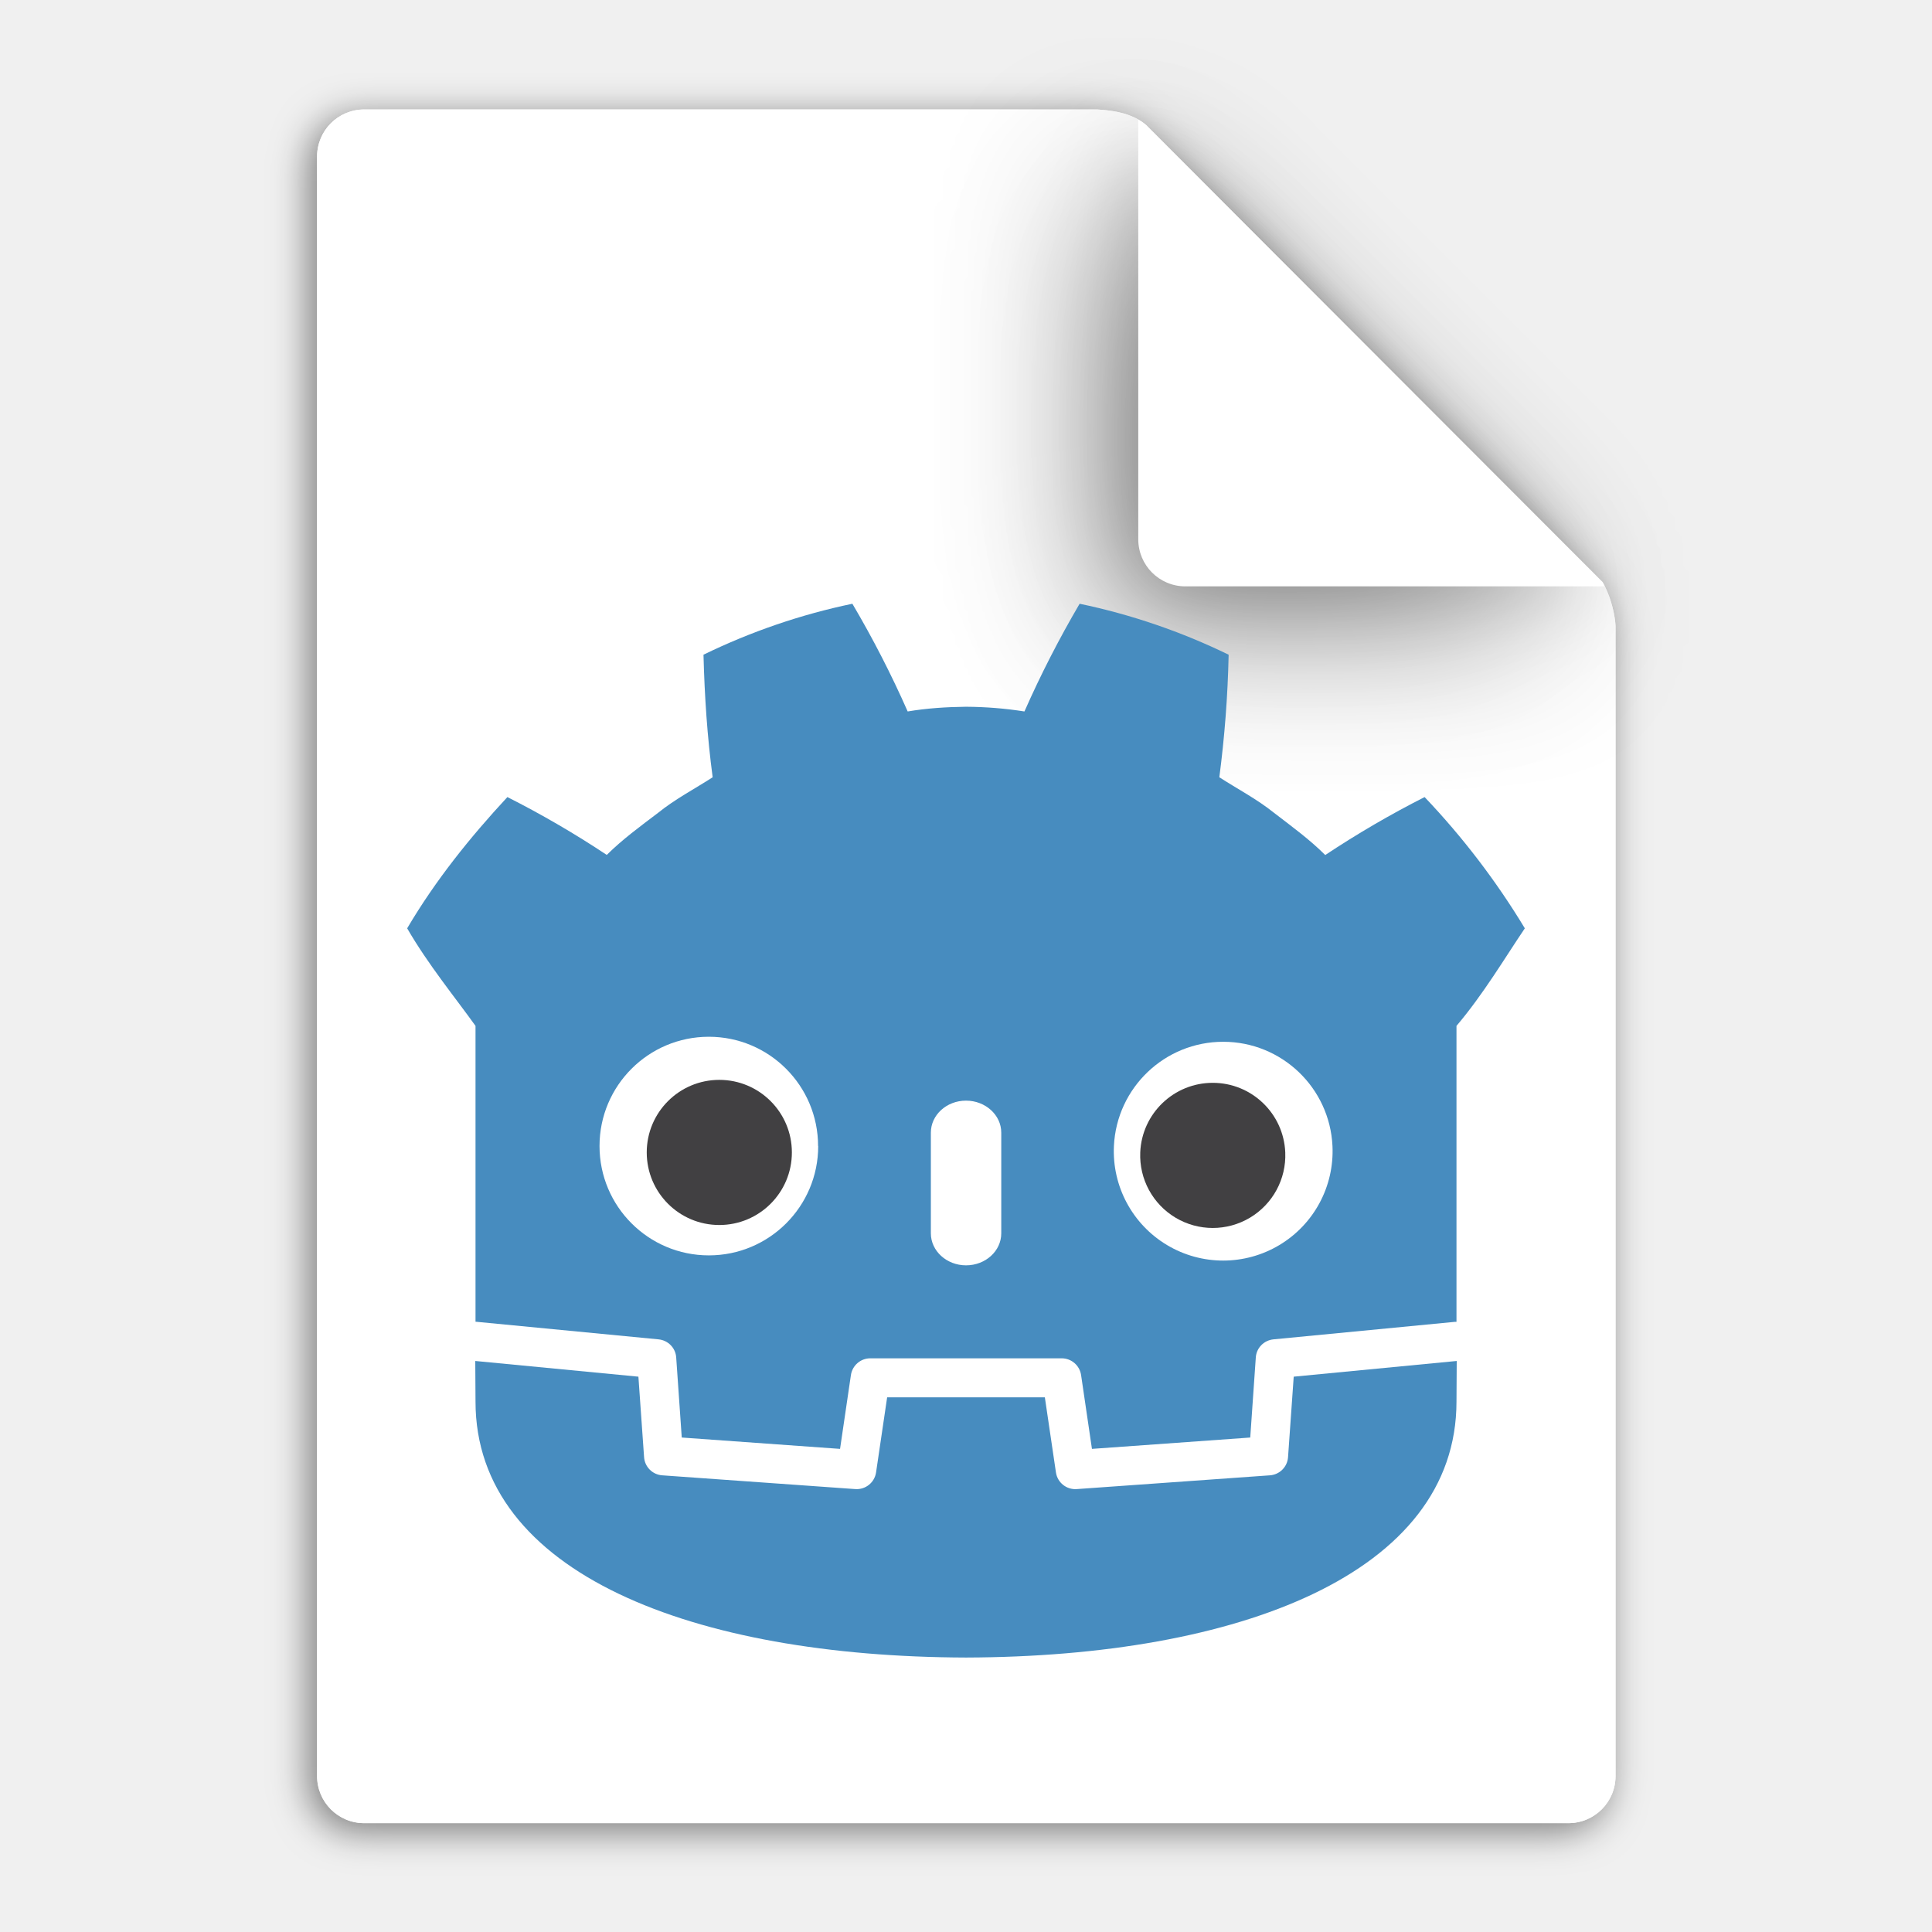
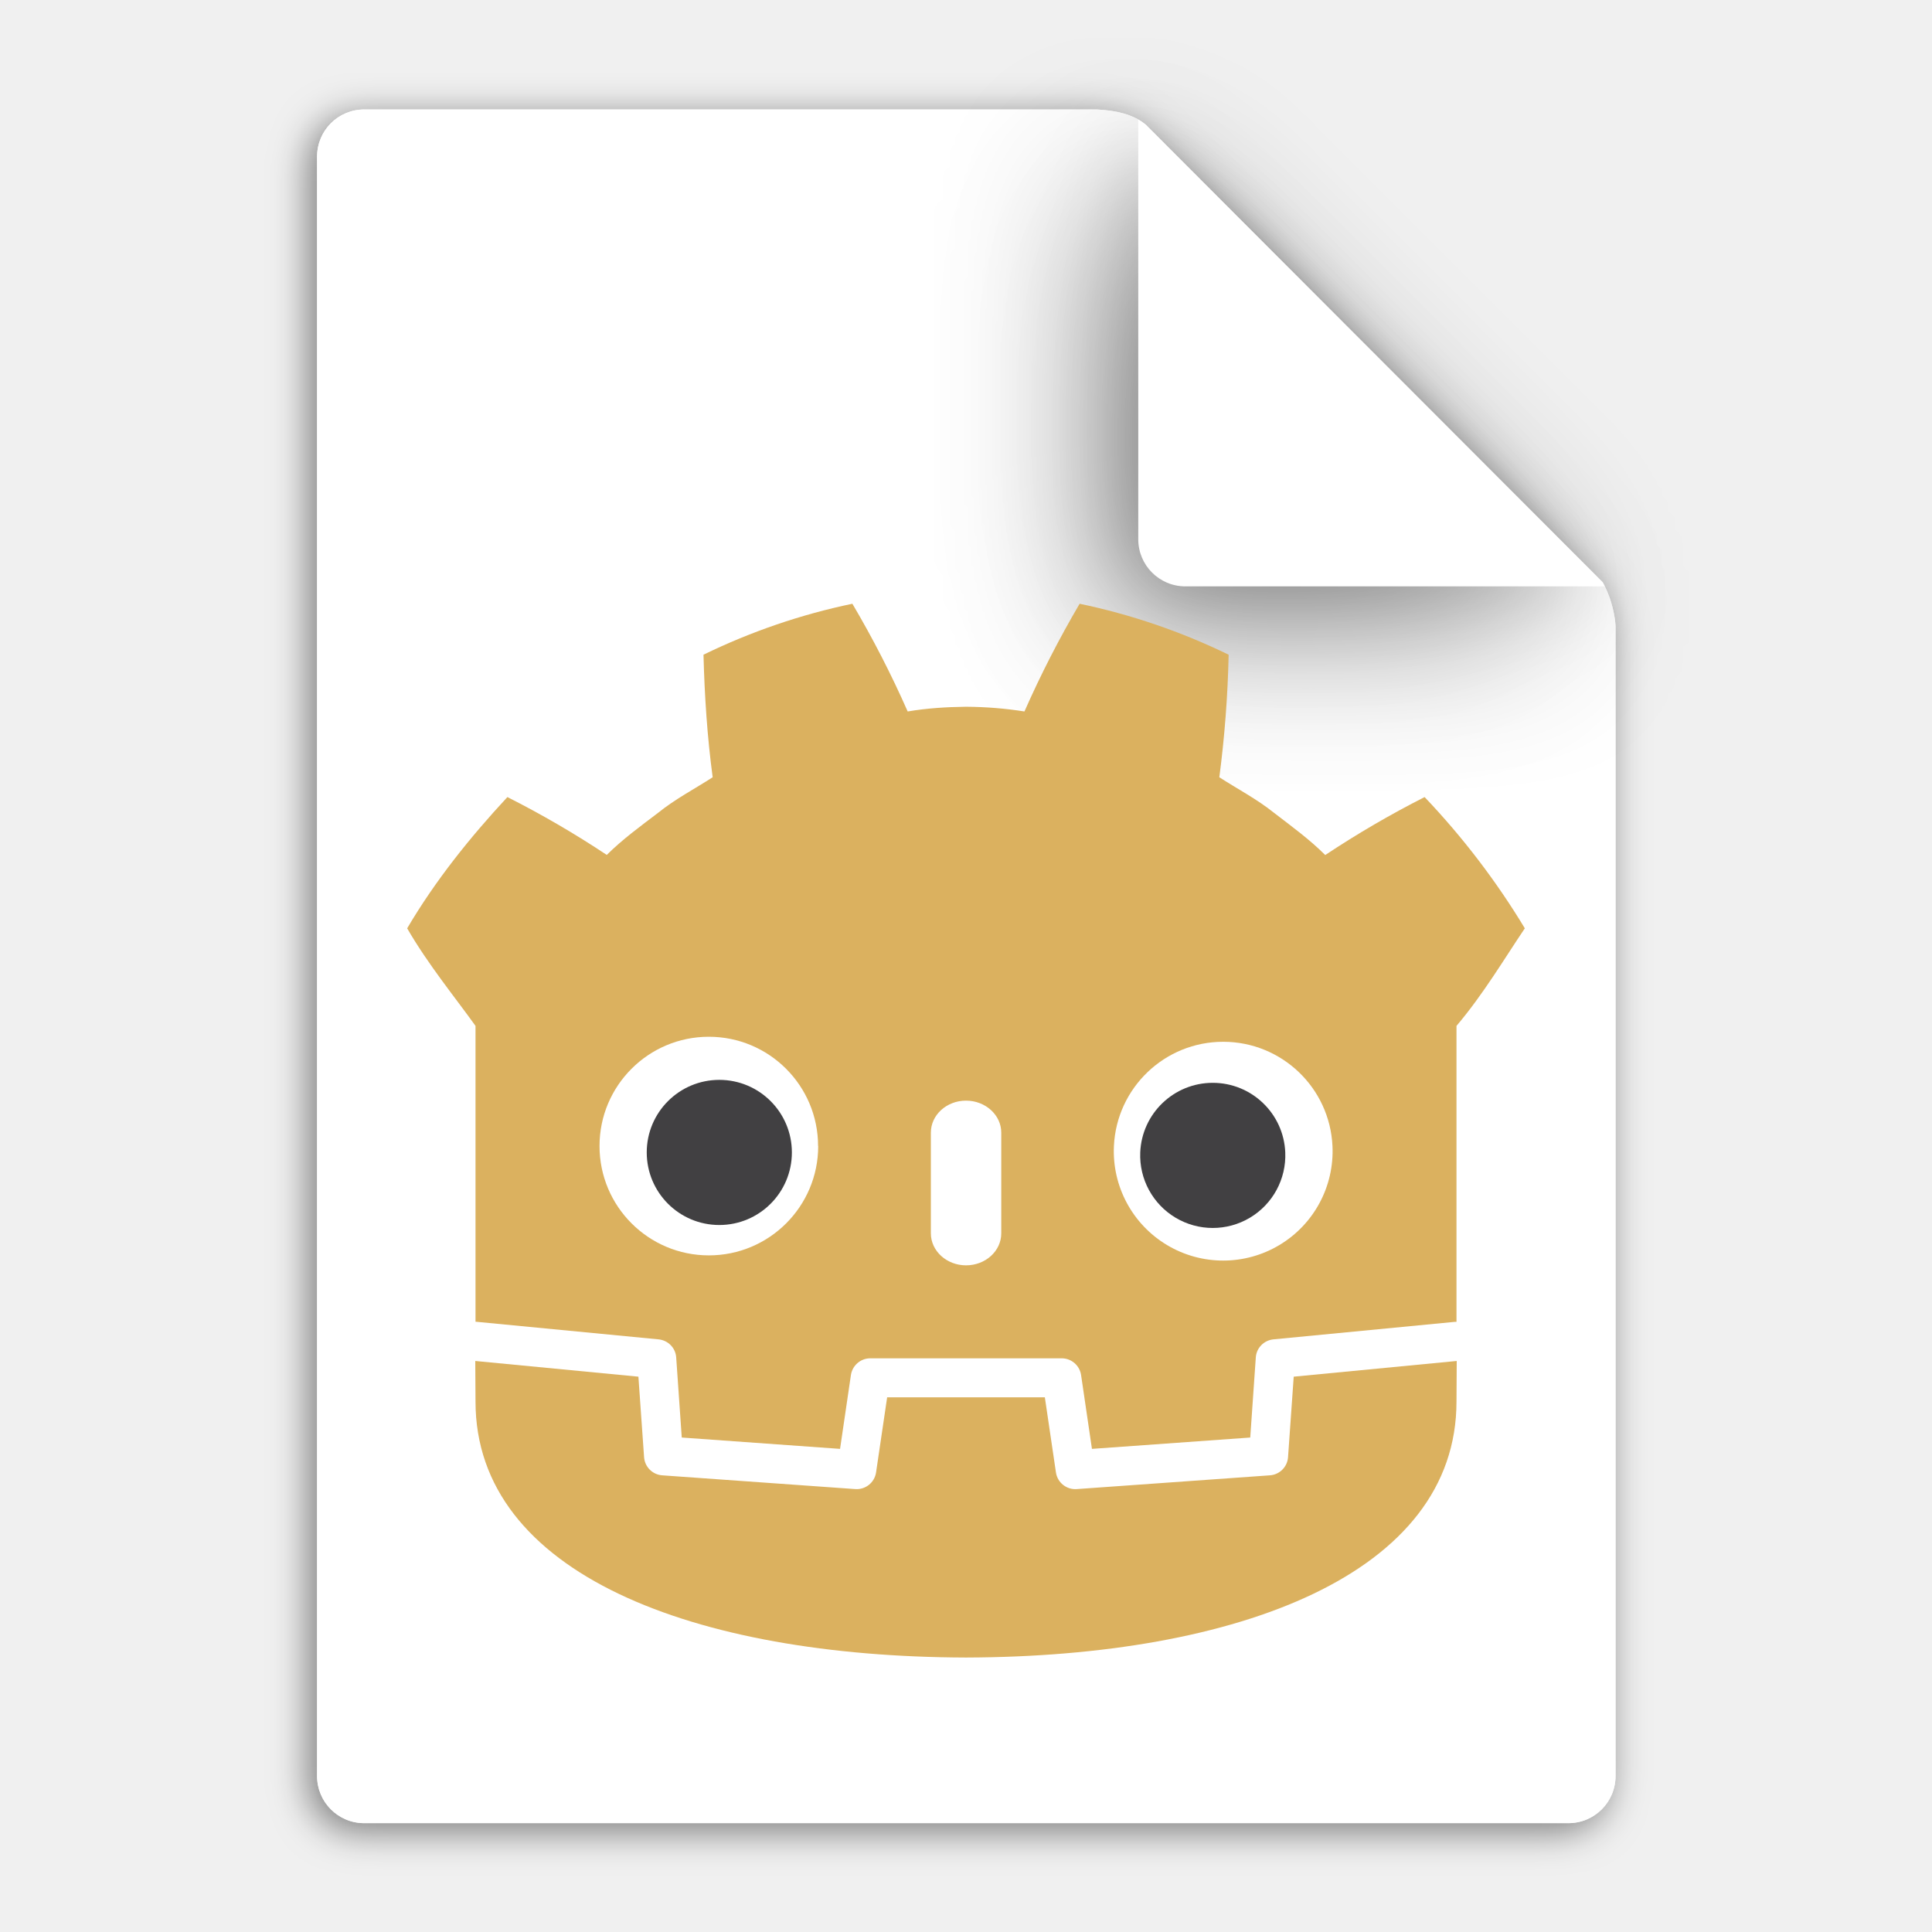
<svg xmlns="http://www.w3.org/2000/svg" width="16" height="16">
  <defs>
    <filter id="a" width="1.076" height="1.057" x="-.041" y="-.026" color-interpolation-filters="sRGB">
      <feFlood flood-color="#000" flood-opacity=".502" result="flood" />
      <feGaussianBlur in="SourceGraphic" result="blur" stdDeviation="10" />
      <feOffset dx="-4" dy="4" in="blur" result="offset" />
      <feComposite in="flood" in2="offset" operator="in" result="comp1" />
      <feComposite in="SourceGraphic" in2="comp1" result="comp2" />
    </filter>
    <filter id="b" width="2.262" height="2.261" x="-.68" y="-.582" color-interpolation-filters="sRGB">
      <feFlood flood-color="#000" flood-opacity=".4" result="flood" />
      <feGaussianBlur in="SourceGraphic" result="blur" stdDeviation="40" />
      <feOffset dx="-20" dy="20" in="blur" result="offset" />
      <feComposite in="flood" in2="offset" operator="in" result="comp1" />
      <feComposite in="SourceGraphic" in2="comp1" result="fbSourceGraphic" />
      <feColorMatrix in="fbSourceGraphic" result="fbSourceGraphicAlpha" values="0 0 0 -1 0 0 0 0 -1 0 0 0 0 -1 0 0 0 0 1 0" />
      <feFlood flood-color="#000" flood-opacity=".2" result="flood" />
      <feGaussianBlur in="fbSourceGraphic" result="blur" stdDeviation="20" />
      <feOffset dx="-4" dy="4" in="blur" result="offset" />
      <feComposite in="flood" in2="offset" operator="in" result="comp1" />
      <feComposite in="fbSourceGraphic" in2="comp1" result="comp2" />
    </filter>
  </defs>
  <path fill="#fff" d="m 193,58 c -13.85,-6.8e-5 -25,11.15 -25,25 v 858 c 0,13.85 11.15,25 25,25 h 638 c 13.85,0 25,-11.15 25,-25 0,0 -0.004,-609.403 -0.006,-609.404 -0.011,-0.54 -0.49,-11.635 -6.799,-23.109 L 727.166,186.282 607.137,66.078 C 600.033,60.162 590.478,58.524 581.41,58.002 Z" filter="url(#a)" transform="scale(.01563)" />
  <path fill="#fff" d="m 603.107,63.297 c -6.476,-3.684 -14.251,-4.866 -21.697,-5.295 L 193,58 c -13.85,-6.8e-5 -25,11.15 -25,25 v 858 c 0,13.85 11.15,25 25,25 h 638 c 13.85,0 25,-11.15 25,-25 0,0 -0.004,-609.403 -0.006,-609.404 -0.011,-0.505 -0.431,-10.253 -5.654,-20.904 H 628.107 c -13.85,0 -25,-11.15 -25,-25 z" transform="scale(.01563)" />
  <path fill="#fff" d="M 603.107,63.297 V 285.691 c 0,13.85 11.15,25 25,25 h 222.232 c -0.359,-0.732 -0.739,-1.468 -1.145,-2.205 L 727.166,186.281 607.137,66.078 c -1.27,-1.058 -2.619,-1.979 -4.029,-2.781 z" filter="url(#b)" transform="scale(.01563)" />
  <path fill="none" d="M0 0H1024V1024H0z" transform="scale(.01563)" />
  <g stroke-width=".32">
    <path fill="#fff" d="m 12.062,10.583 c 0,0 -0.014,-0.083 -0.022,-0.082 l -1.502,0.145 a 0.244,0.244 0 0 0 -0.22,0.226 L 10.276,11.464 9.114,11.547 9.035,11.011 A 0.246,0.246 0 0 0 8.793,10.801 H 7.208 c -0.12,0 -0.225,0.09 -0.243,0.21 L 6.886,11.547 5.724,11.464 5.683,10.872 A 0.244,0.244 0 0 0 5.463,10.646 L 3.958,10.5 c -0.007,-10e-4 -0.013,0.082 -0.02,0.082 l -0.003,0.325 1.273,0.205 0.042,0.597 c 0.008,0.12 0.105,0.218 0.226,0.227 l 1.6,0.114 h 0.019 c 0.12,0 0.224,-0.089 0.242,-0.208 L 7.418,11.29 h 1.163 l 0.08,0.552 a 0.246,0.246 0 0 0 0.26,0.208 l 1.601,-0.114 a 0.246,0.246 0 0 0 0.227,-0.227 l 0.042,-0.597 1.272,-0.206 z" transform="translate(0 .364)" />
-     <path fill="#478cbf" d="m 3.938,8.132 v 2.45 l 0.013,10e-4 1.503,0.145 c 0.079,0.008 0.141,0.071 0.146,0.15 l 0.046,0.663 1.311,0.094 0.09,-0.612 c 0.012,-0.079 0.08,-0.138 0.16,-0.138 h 1.586 c 0.08,1.05e-4 0.148,0.059 0.16,0.138 l 0.09,0.612 1.311,-0.094 0.046,-0.663 c 0.005,-0.079 0.067,-0.142 0.146,-0.15 l 1.502,-0.145 h 0.014 V 8.132 C 12.283,7.872 12.465,7.565 12.628,7.324 12.392,6.933 12.113,6.568 11.798,6.237 11.514,6.381 11.24,6.541 10.975,6.717 10.845,6.587 10.697,6.48 10.553,6.369 10.41,6.254 10.25,6.171 10.098,6.073 10.142,5.736 10.168,5.397 10.175,5.058 9.783,4.867 9.368,4.725 8.941,4.636 8.772,4.924 8.619,5.222 8.484,5.528 8.325,5.503 8.165,5.49 8.004,5.489 H 8 7.997 C 7.837,5.491 7.677,5.501 7.517,5.528 7.382,5.222 7.229,4.924 7.059,4.636 6.632,4.725 6.218,4.867 5.826,5.058 5.835,5.404 5.857,5.736 5.902,6.073 5.75,6.171 5.59,6.254 5.448,6.369 5.303,6.479 5.156,6.586 5.025,6.716 4.76,6.54 4.485,6.38 4.202,6.237 3.895,6.568 3.607,6.925 3.372,7.324 3.544,7.622 3.769,7.896 3.938,8.132 Z" transform="translate(0 .364)" />
-     <path fill="#478cbf" d="m 10.714,11.037 -0.047,0.667 a 0.162,0.162 0 0 1 -0.15,0.15 l -1.6,0.114 A 0.162,0.162 0 0 1 8.745,11.831 L 8.653,11.208 H 7.347 l -0.092,0.623 a 0.162,0.162 0 0 1 -0.171,0.137 l -1.6,-0.114 a 0.162,0.162 0 0 1 -0.15,-0.15 l -0.047,-0.667 -1.351,-0.13 0.002,0.336 c 0,1.427 1.81,2.113 4.06,2.12 h 0.005 c 2.25,-0.007 4.059,-0.693 4.059,-2.12 l 0.002,-0.336 z" transform="translate(0 .364)" />
+     <path fill="#dbb15f" d="m 3.938,8.132 v 2.45 l 0.013,10e-4 1.503,0.145 c 0.079,0.008 0.141,0.071 0.146,0.15 l 0.046,0.663 1.311,0.094 0.09,-0.612 c 0.012,-0.079 0.08,-0.138 0.16,-0.138 h 1.586 c 0.08,1.05e-4 0.148,0.059 0.16,0.138 l 0.09,0.612 1.311,-0.094 0.046,-0.663 c 0.005,-0.079 0.067,-0.142 0.146,-0.15 l 1.502,-0.145 h 0.014 V 8.132 C 12.283,7.872 12.465,7.565 12.628,7.324 12.392,6.933 12.113,6.568 11.798,6.237 11.514,6.381 11.24,6.541 10.975,6.717 10.845,6.587 10.697,6.48 10.553,6.369 10.41,6.254 10.25,6.171 10.098,6.073 10.142,5.736 10.168,5.397 10.175,5.058 9.783,4.867 9.368,4.725 8.941,4.636 8.772,4.924 8.619,5.222 8.484,5.528 8.325,5.503 8.165,5.49 8.004,5.489 H 8 7.997 C 7.837,5.491 7.677,5.501 7.517,5.528 7.382,5.222 7.229,4.924 7.059,4.636 6.632,4.725 6.218,4.867 5.826,5.058 5.835,5.404 5.857,5.736 5.902,6.073 5.75,6.171 5.59,6.254 5.448,6.369 5.303,6.479 5.156,6.586 5.025,6.716 4.76,6.54 4.485,6.38 4.202,6.237 3.895,6.568 3.607,6.925 3.372,7.324 3.544,7.622 3.769,7.896 3.938,8.132 Z" transform="translate(0 .364)" />
+     <path fill="#dbb15f" d="m 10.714,11.037 -0.047,0.667 a 0.162,0.162 0 0 1 -0.15,0.15 l -1.6,0.114 A 0.162,0.162 0 0 1 8.745,11.831 L 8.653,11.208 H 7.347 l -0.092,0.623 a 0.162,0.162 0 0 1 -0.171,0.137 l -1.6,-0.114 a 0.162,0.162 0 0 1 -0.15,-0.15 l -0.047,-0.667 -1.351,-0.13 0.002,0.336 c 0,1.427 1.81,2.113 4.06,2.12 h 0.005 c 2.25,-0.007 4.059,-0.693 4.059,-2.12 l 0.002,-0.336 z" transform="translate(0 .364)" />
    <path fill="#fff" d="m 6.776,9.127 a 0.905,0.905 0 1 1 -1.811,0 0.905,0.905 0 0 1 1.81,0" transform="translate(0 .364)" />
    <path fill="#414042" d="m 6.558,9.18 a 0.601,0.601 0 1 1 -1.202,0 0.601,0.601 0 0 1 1.202,0" transform="translate(0 .364)" />
    <path fill="#fff" d="M 8,10.115 C 7.84,10.115 7.709,9.996 7.709,9.85 V 9.016 C 7.709,8.87 7.839,8.751 8,8.751 c 0.161,0 0.292,0.119 0.292,0.265 V 9.85 c 0,0.146 -0.13,0.265 -0.292,0.265 M 9.225,9.127 a 0.906,0.906 0 1 0 1.81,0 0.906,0.906 0 0 0 -1.81,0" transform="translate(0 .364)" />
    <path fill="#414042" d="m 9.443,9.18 a 0.601,0.601 0 1 0 1.201,0 0.601,0.601 0 0 0 -1.201,0" transform="translate(0 .364)" />
  </g>
</svg>
